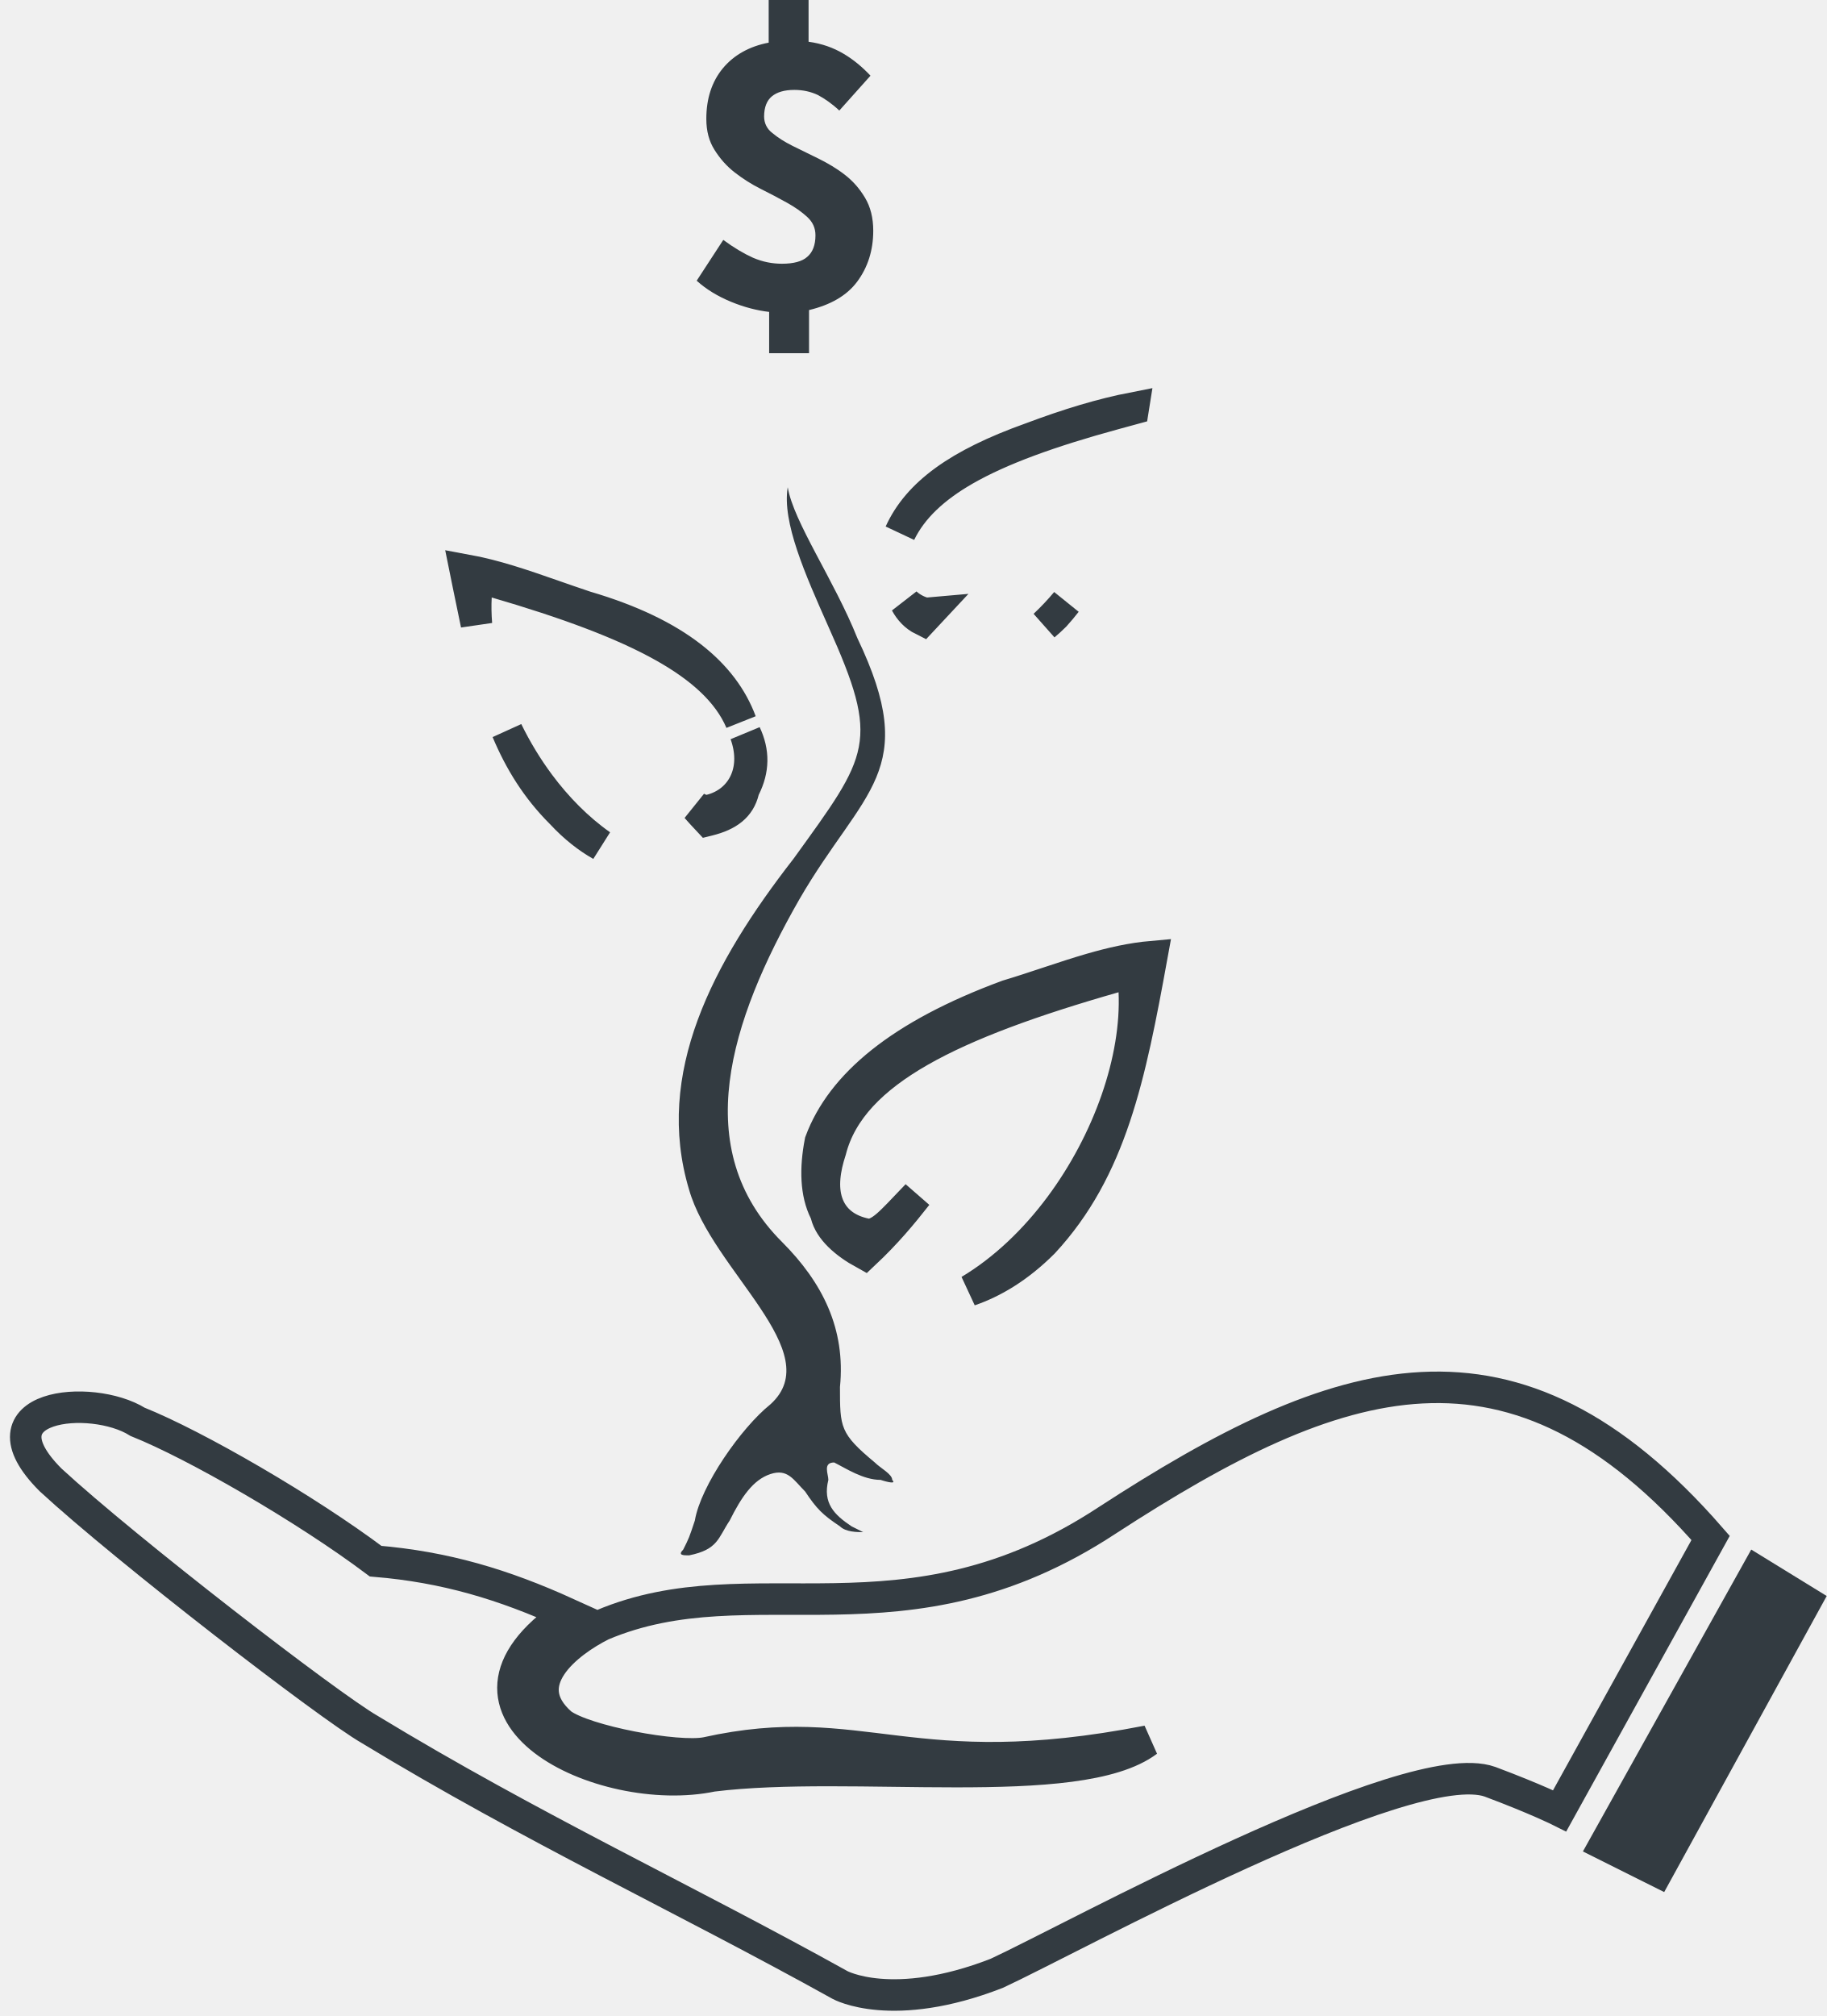
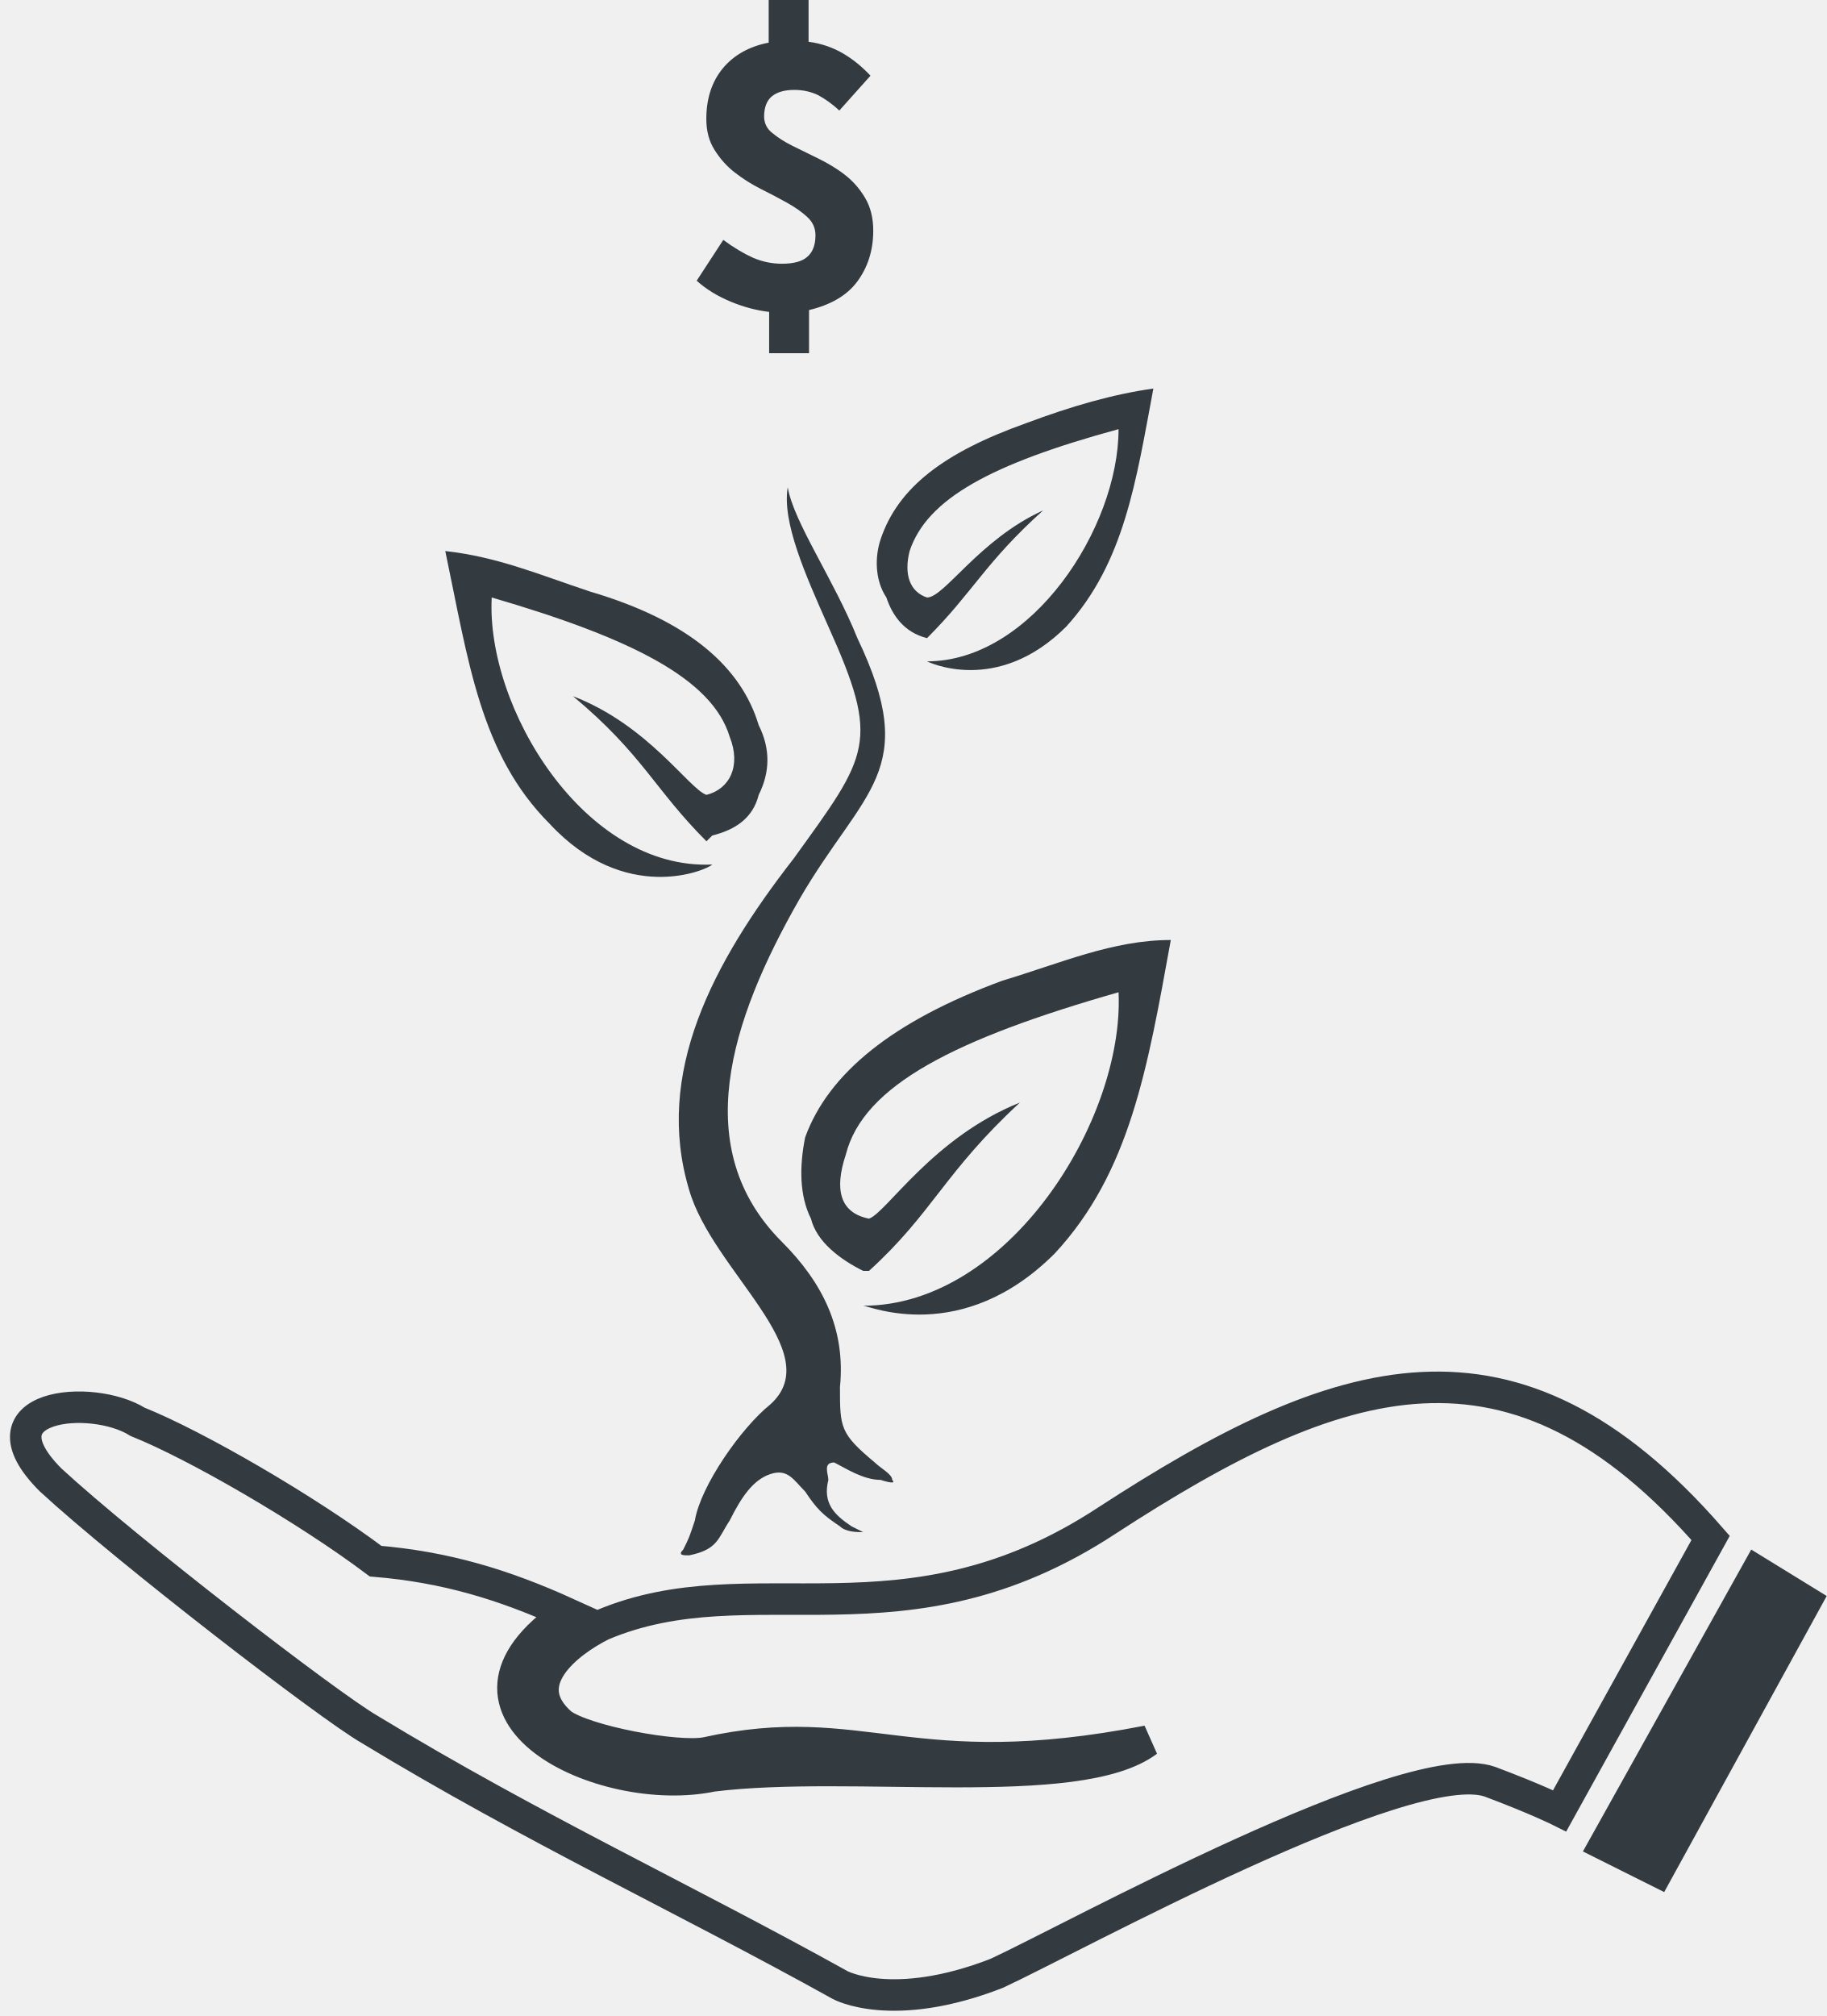
<svg xmlns="http://www.w3.org/2000/svg" width="87" height="96" viewBox="0 0 87 96" fill="none">
  <path d="M39.974 5.264C39.624 4.936 39.275 4.696 38.947 4.521C38.62 4.368 38.248 4.281 37.833 4.281C37.353 4.281 37.003 4.39 36.763 4.587C36.523 4.783 36.392 5.111 36.392 5.548C36.392 5.854 36.523 6.138 36.785 6.334C37.047 6.553 37.353 6.749 37.746 6.946C38.139 7.142 38.554 7.339 38.991 7.557C39.428 7.776 39.843 8.016 40.236 8.322C40.629 8.628 40.935 8.977 41.197 9.414C41.459 9.851 41.59 10.375 41.59 10.987C41.59 11.926 41.328 12.734 40.826 13.411C40.323 14.088 39.537 14.525 38.532 14.765V16.819H36.632V14.853C36.064 14.787 35.453 14.634 34.819 14.372C34.186 14.11 33.64 13.782 33.181 13.367L34.448 11.424C34.95 11.795 35.431 12.079 35.867 12.275C36.326 12.472 36.785 12.559 37.244 12.559C37.79 12.559 38.205 12.45 38.445 12.232C38.707 12.013 38.838 11.664 38.838 11.205C38.838 10.856 38.707 10.572 38.445 10.331C38.183 10.091 37.877 9.873 37.484 9.654C37.091 9.436 36.676 9.217 36.239 8.999C35.802 8.781 35.387 8.518 34.994 8.213C34.601 7.907 34.295 7.557 34.033 7.142C33.771 6.727 33.64 6.247 33.64 5.657C33.64 4.696 33.902 3.888 34.426 3.254C34.95 2.621 35.693 2.206 36.61 2.031V0H38.51V1.988C39.144 2.075 39.69 2.272 40.17 2.556C40.651 2.839 41.066 3.189 41.459 3.604L39.974 5.264Z" fill="#333B41" />
  <path fill-rule="evenodd" clip-rule="evenodd" d="M87 76L83.406 73.789L75.389 88.164L79.26 90.099L87 76Z" fill="#333B41" />
  <path fill-rule="evenodd" clip-rule="evenodd" d="M81.471 73.236C72.072 62.454 63.779 65.219 52.721 72.406C43.045 78.764 35.858 74.341 28.671 77.382C27.012 78.212 24.524 80.147 26.735 82.082C27.841 82.911 32.264 83.74 33.646 83.464C41.11 81.805 43.322 85.123 54.656 82.911C51.339 85.399 40.557 83.74 33.923 84.57C28.671 85.675 20.101 81.529 27.012 76.829C23.971 75.447 21.207 74.618 17.889 74.341C14.572 71.853 9.32 68.812 6.555 67.707C4.344 66.325 -1.185 66.877 2.409 70.471C6.002 73.788 15.678 81.252 17.613 82.358C25.353 87.058 32.541 90.375 40.005 94.522C40.005 94.522 42.493 95.904 47.468 93.969C51.062 92.31 67.096 83.464 70.966 84.846C73.177 85.675 74.283 86.228 74.283 86.228L81.471 73.236Z" stroke="#333B41" stroke-width="1.5" />
  <path fill-rule="evenodd" clip-rule="evenodd" d="M34.753 72.406C35.306 71.3 35.859 70.471 36.688 70.195C37.517 69.918 37.794 70.471 38.346 71.024C38.899 71.853 39.176 72.13 40.005 72.683C40.282 72.959 40.834 72.959 41.111 72.959L40.558 72.683C39.729 72.13 39.176 71.577 39.452 70.471C39.452 70.195 39.176 69.642 39.729 69.642C40.282 69.918 41.111 70.471 41.94 70.471C41.94 70.471 42.77 70.748 42.493 70.471C42.493 70.195 41.94 69.918 41.664 69.642C40.005 68.26 40.005 67.983 40.005 66.048C40.282 63.284 39.176 61.072 37.241 59.137C32.818 54.714 34.753 48.632 38.07 42.827C41.111 37.575 43.875 36.745 40.834 30.387C39.729 27.623 37.794 24.858 37.517 23.2C37.517 22.647 37.517 22.923 37.517 23.2C37.241 24.858 38.346 27.346 39.452 29.834C41.94 35.363 41.387 35.916 37.794 40.892C33.923 45.868 31.159 51.12 32.818 56.649C33.923 60.519 39.452 64.389 36.688 66.877C35.306 67.983 33.371 70.748 33.094 72.406C32.818 73.235 32.818 73.235 32.541 73.788C32.265 74.065 32.541 74.065 32.818 74.065C34.2 73.788 34.2 73.235 34.753 72.406Z" fill="#333B41" />
-   <path d="M53.068 46.529L53.98 46.268L54.023 47.216C54.171 50.468 52.779 54.366 50.489 57.443C49.302 59.038 47.84 60.455 46.18 61.449C47.273 61.074 48.476 60.384 49.693 59.169C52.928 55.679 53.82 51.242 54.856 45.554C53.89 45.64 52.939 45.856 51.962 46.139C51.321 46.325 50.677 46.536 50.011 46.757C49.971 46.77 49.93 46.784 49.89 46.797C49.272 47.002 48.636 47.213 47.983 47.409C42.854 49.302 40.079 51.66 39.071 54.364C38.82 55.654 38.855 56.819 39.294 57.696L39.33 57.77L39.35 57.849C39.524 58.543 40.225 59.185 41.166 59.702C42.218 58.713 42.95 57.83 43.671 56.912C43.496 57.093 43.332 57.265 43.177 57.428C43.051 57.56 42.931 57.686 42.816 57.806C42.62 58.008 42.429 58.199 42.255 58.35C42.097 58.486 41.877 58.658 41.624 58.743L41.435 58.806L41.24 58.767C40.345 58.588 39.673 58.093 39.397 57.266C39.15 56.525 39.273 55.655 39.561 54.78C40.055 52.847 41.571 51.336 43.814 50.054C46.072 48.764 49.184 47.639 53.068 46.529Z" stroke="#333B41" stroke-width="1.5" />
-   <path d="M26.36 28.364C24.883 27.849 23.598 27.401 22.159 27.138C22.208 27.379 22.256 27.617 22.304 27.854C22.435 28.496 22.562 29.12 22.691 29.725C22.655 29.277 22.647 28.838 22.67 28.412L22.719 27.467L23.629 27.732C26.961 28.704 29.654 29.69 31.631 30.805C33.395 31.799 34.682 32.947 35.288 34.367C34.449 32.106 32.237 30.169 27.907 28.895L27.894 28.891L27.881 28.887C27.346 28.708 26.842 28.533 26.36 28.364ZM25.685 37.331C25.1 36.544 24.585 35.692 24.153 34.809C24.759 36.253 25.558 37.547 26.713 38.703L26.723 38.712L26.733 38.723C27.369 39.408 28.008 39.9 28.625 40.247C27.505 39.458 26.514 38.446 25.685 37.331ZM35.464 37.515C35.898 36.647 35.911 35.813 35.502 34.946C35.785 35.732 35.797 36.513 35.511 37.179C35.205 37.893 34.593 38.388 33.829 38.578L33.617 38.631L33.41 38.562C33.325 38.534 33.244 38.497 33.168 38.455C33.342 38.653 33.526 38.855 33.722 39.063L33.742 39.058C34.7 38.819 35.224 38.403 35.407 37.669L35.427 37.589L35.464 37.515Z" stroke="#333B41" stroke-width="1.5" />
-   <path d="M50.782 28.673C50.456 29.062 50.108 29.432 49.74 29.777C49.907 29.637 50.075 29.484 50.243 29.317C50.433 29.107 50.612 28.892 50.782 28.673ZM53.99 19.463C53.993 19.448 53.996 19.434 53.998 19.419C52.467 19.717 50.89 20.195 49.114 20.862L49.114 20.862L49.103 20.866C45.625 22.108 43.715 23.508 42.864 25.382C43.443 24.192 44.486 23.221 45.954 22.377C47.663 21.396 50.017 20.547 53.076 19.712L53.99 19.463ZM43.914 29.164C43.613 29.064 43.353 28.91 43.14 28.712C43.328 29.058 43.588 29.341 43.95 29.521C44.056 29.411 44.157 29.304 44.255 29.198C44.221 29.201 44.186 29.203 44.151 29.203H44.029L43.914 29.164Z" stroke="#333B41" stroke-width="1.5" />
+   <mask id="path-5-inside-1_54101_157" fill="white">
+     <path d="M41.111 62.178C48.022 62.178 53.55 53.332 53.274 47.25C45.534 49.462 41.111 51.673 40.281 54.99C39.728 56.649 40.005 57.755 41.387 58.031C42.216 57.755 44.428 54.161 48.575 52.503C44.981 55.82 44.428 57.755 41.387 60.519H41.111C40.005 59.967 38.899 59.137 38.623 58.031C38.07 56.926 38.07 55.543 38.346 54.161C39.452 51.12 42.493 48.632 47.745 46.697C50.51 45.868 52.998 44.762 55.762 44.762C54.656 50.844 53.827 55.82 50.233 59.69C45.81 64.113 41.387 62.178 41.111 62.178Z" />
+   </mask>
+   <path d="M41.111 62.178C48.022 62.178 53.55 53.332 53.274 47.25C45.534 49.462 41.111 51.673 40.281 54.99C39.728 56.649 40.005 57.755 41.387 58.031C42.216 57.755 44.428 54.161 48.575 52.503C44.981 55.82 44.428 57.755 41.387 60.519H41.111C40.005 59.967 38.899 59.137 38.623 58.031C38.07 56.926 38.07 55.543 38.346 54.161C39.452 51.12 42.493 48.632 47.745 46.697C50.51 45.868 52.998 44.762 55.762 44.762C54.656 50.844 53.827 55.82 50.233 59.69C45.81 64.113 41.387 62.178 41.111 62.178Z" stroke="#333B41" stroke-width="3" mask="url(#path-5-inside-1_54101_157)" />
+   <mask id="path-6-inside-2_54101_157" fill="white">
+     <path d="M33.923 41.168C27.842 41.444 23.142 33.704 23.419 28.452C30.053 30.387 33.923 32.322 34.753 35.086C35.306 36.469 34.753 37.574 33.647 37.851C32.818 37.574 30.883 34.533 27.289 33.151C30.606 35.916 31.159 37.574 33.647 40.062L33.923 39.786C35.029 39.51 35.858 38.957 36.135 37.851C36.688 36.745 36.688 35.639 36.135 34.533C35.306 31.769 32.818 29.558 28.118 28.175C25.63 27.346 23.695 26.517 21.207 26.24C22.313 31.493 22.866 35.916 26.183 39.233C29.777 43.103 33.647 41.444 33.923 41.168Z" />
+   </mask>
+   <path d="M33.923 41.168C27.842 41.444 23.142 33.704 23.419 28.452C30.053 30.387 33.923 32.322 34.753 35.086C35.306 36.469 34.753 37.574 33.647 37.851C32.818 37.574 30.883 34.533 27.289 33.151C30.606 35.916 31.159 37.574 33.647 40.062L33.923 39.786C35.029 39.51 35.858 38.957 36.135 37.851C36.688 36.745 36.688 35.639 36.135 34.533C35.306 31.769 32.818 29.558 28.118 28.175C25.63 27.346 23.695 26.517 21.207 26.24C22.313 31.493 22.866 35.916 26.183 39.233C29.777 43.103 33.647 41.444 33.923 41.168Z" stroke="#333B41" stroke-width="3" mask="url(#path-6-inside-2_54101_157)" />
+   <mask id="path-7-inside-3_54101_157" fill="white">
+     <path d="M44.151 31.493C49.127 31.493 53.273 25.135 53.273 20.436C47.192 22.094 44.151 23.753 43.322 26.241C43.045 27.347 43.322 28.176 44.151 28.453C44.98 28.453 46.639 25.688 49.68 24.306C46.915 26.794 46.362 28.176 44.151 30.388C43.045 30.111 42.492 29.282 42.216 28.453C41.663 27.623 41.663 26.517 41.939 25.688C42.769 23.2 44.98 21.541 48.85 20.159C51.062 19.33 52.997 18.777 54.932 18.501C54.103 22.924 53.55 26.794 50.785 29.835C47.468 33.152 44.151 31.493 44.151 31.493Z" />
+   </mask>
+   <path d="M44.151 31.493C49.127 31.493 53.273 25.135 53.273 20.436C47.192 22.094 44.151 23.753 43.322 26.241C43.045 27.347 43.322 28.176 44.151 28.453C44.98 28.453 46.639 25.688 49.68 24.306C46.915 26.794 46.362 28.176 44.151 30.388C43.045 30.111 42.492 29.282 42.216 28.453C41.663 27.623 41.663 26.517 41.939 25.688C42.769 23.2 44.98 21.541 48.85 20.159C51.062 19.33 52.997 18.777 54.932 18.501C54.103 22.924 53.55 26.794 50.785 29.835C47.468 33.152 44.151 31.493 44.151 31.493Z" stroke="#333B41" stroke-width="3" mask="url(#path-7-inside-3_54101_157)" />
</svg>
